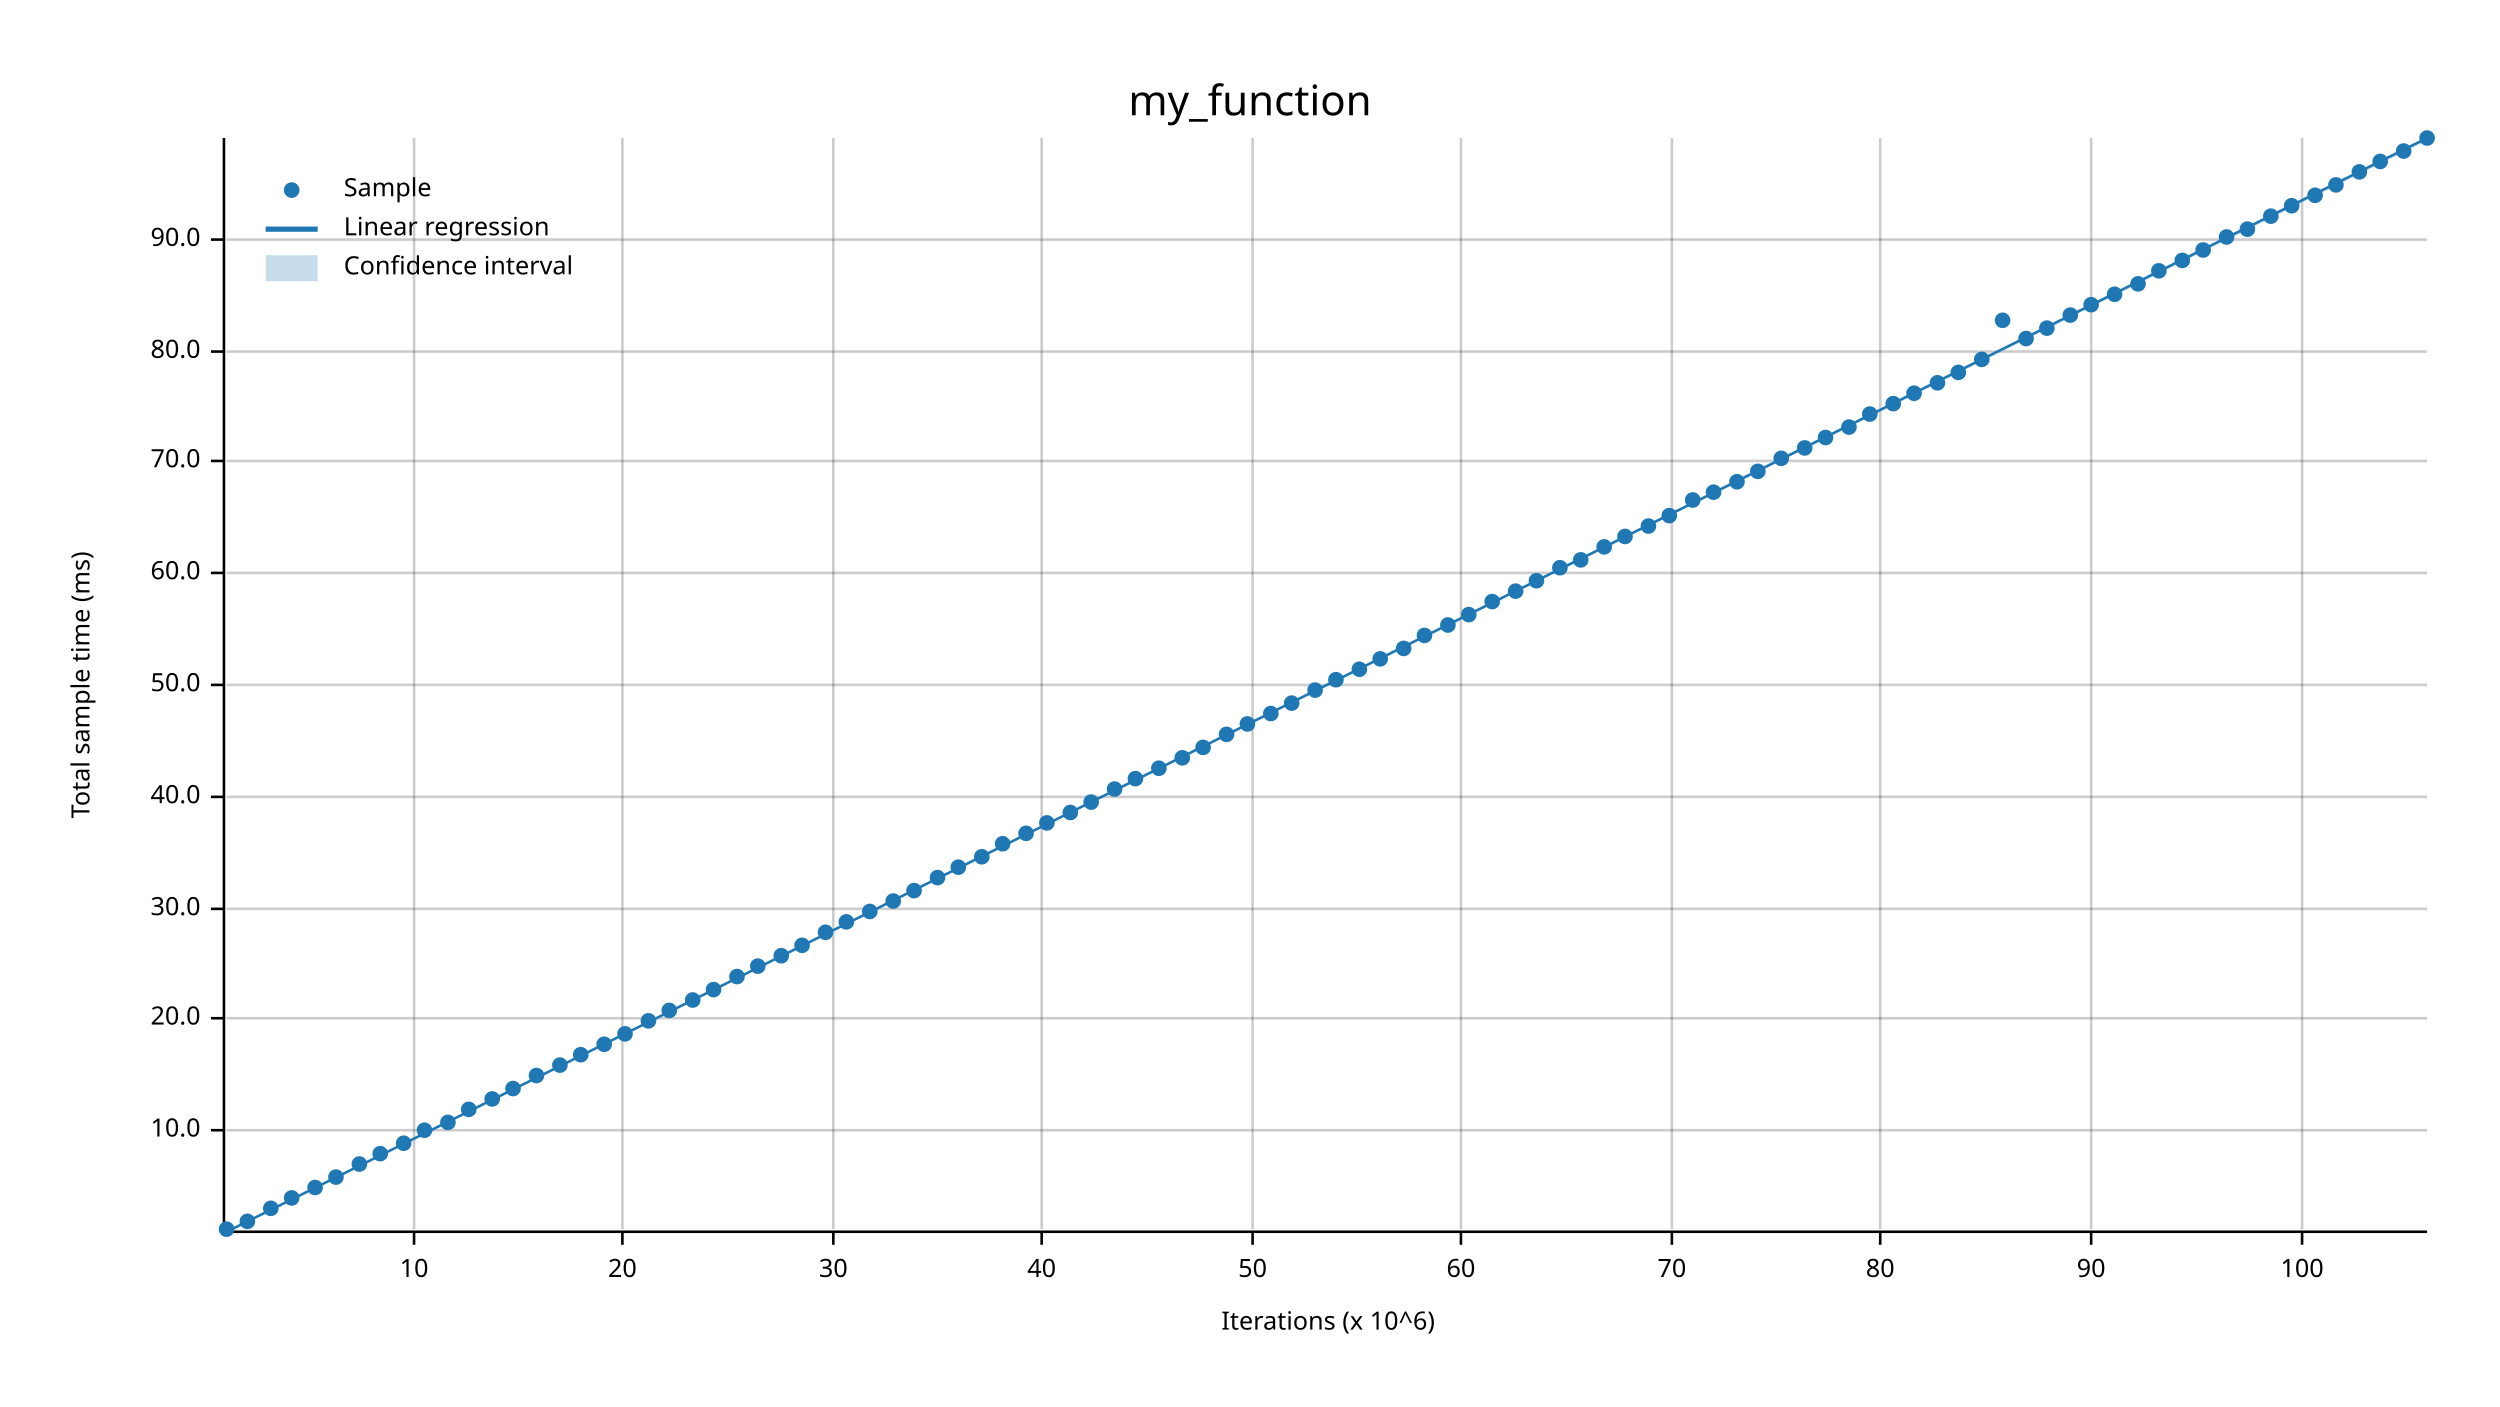
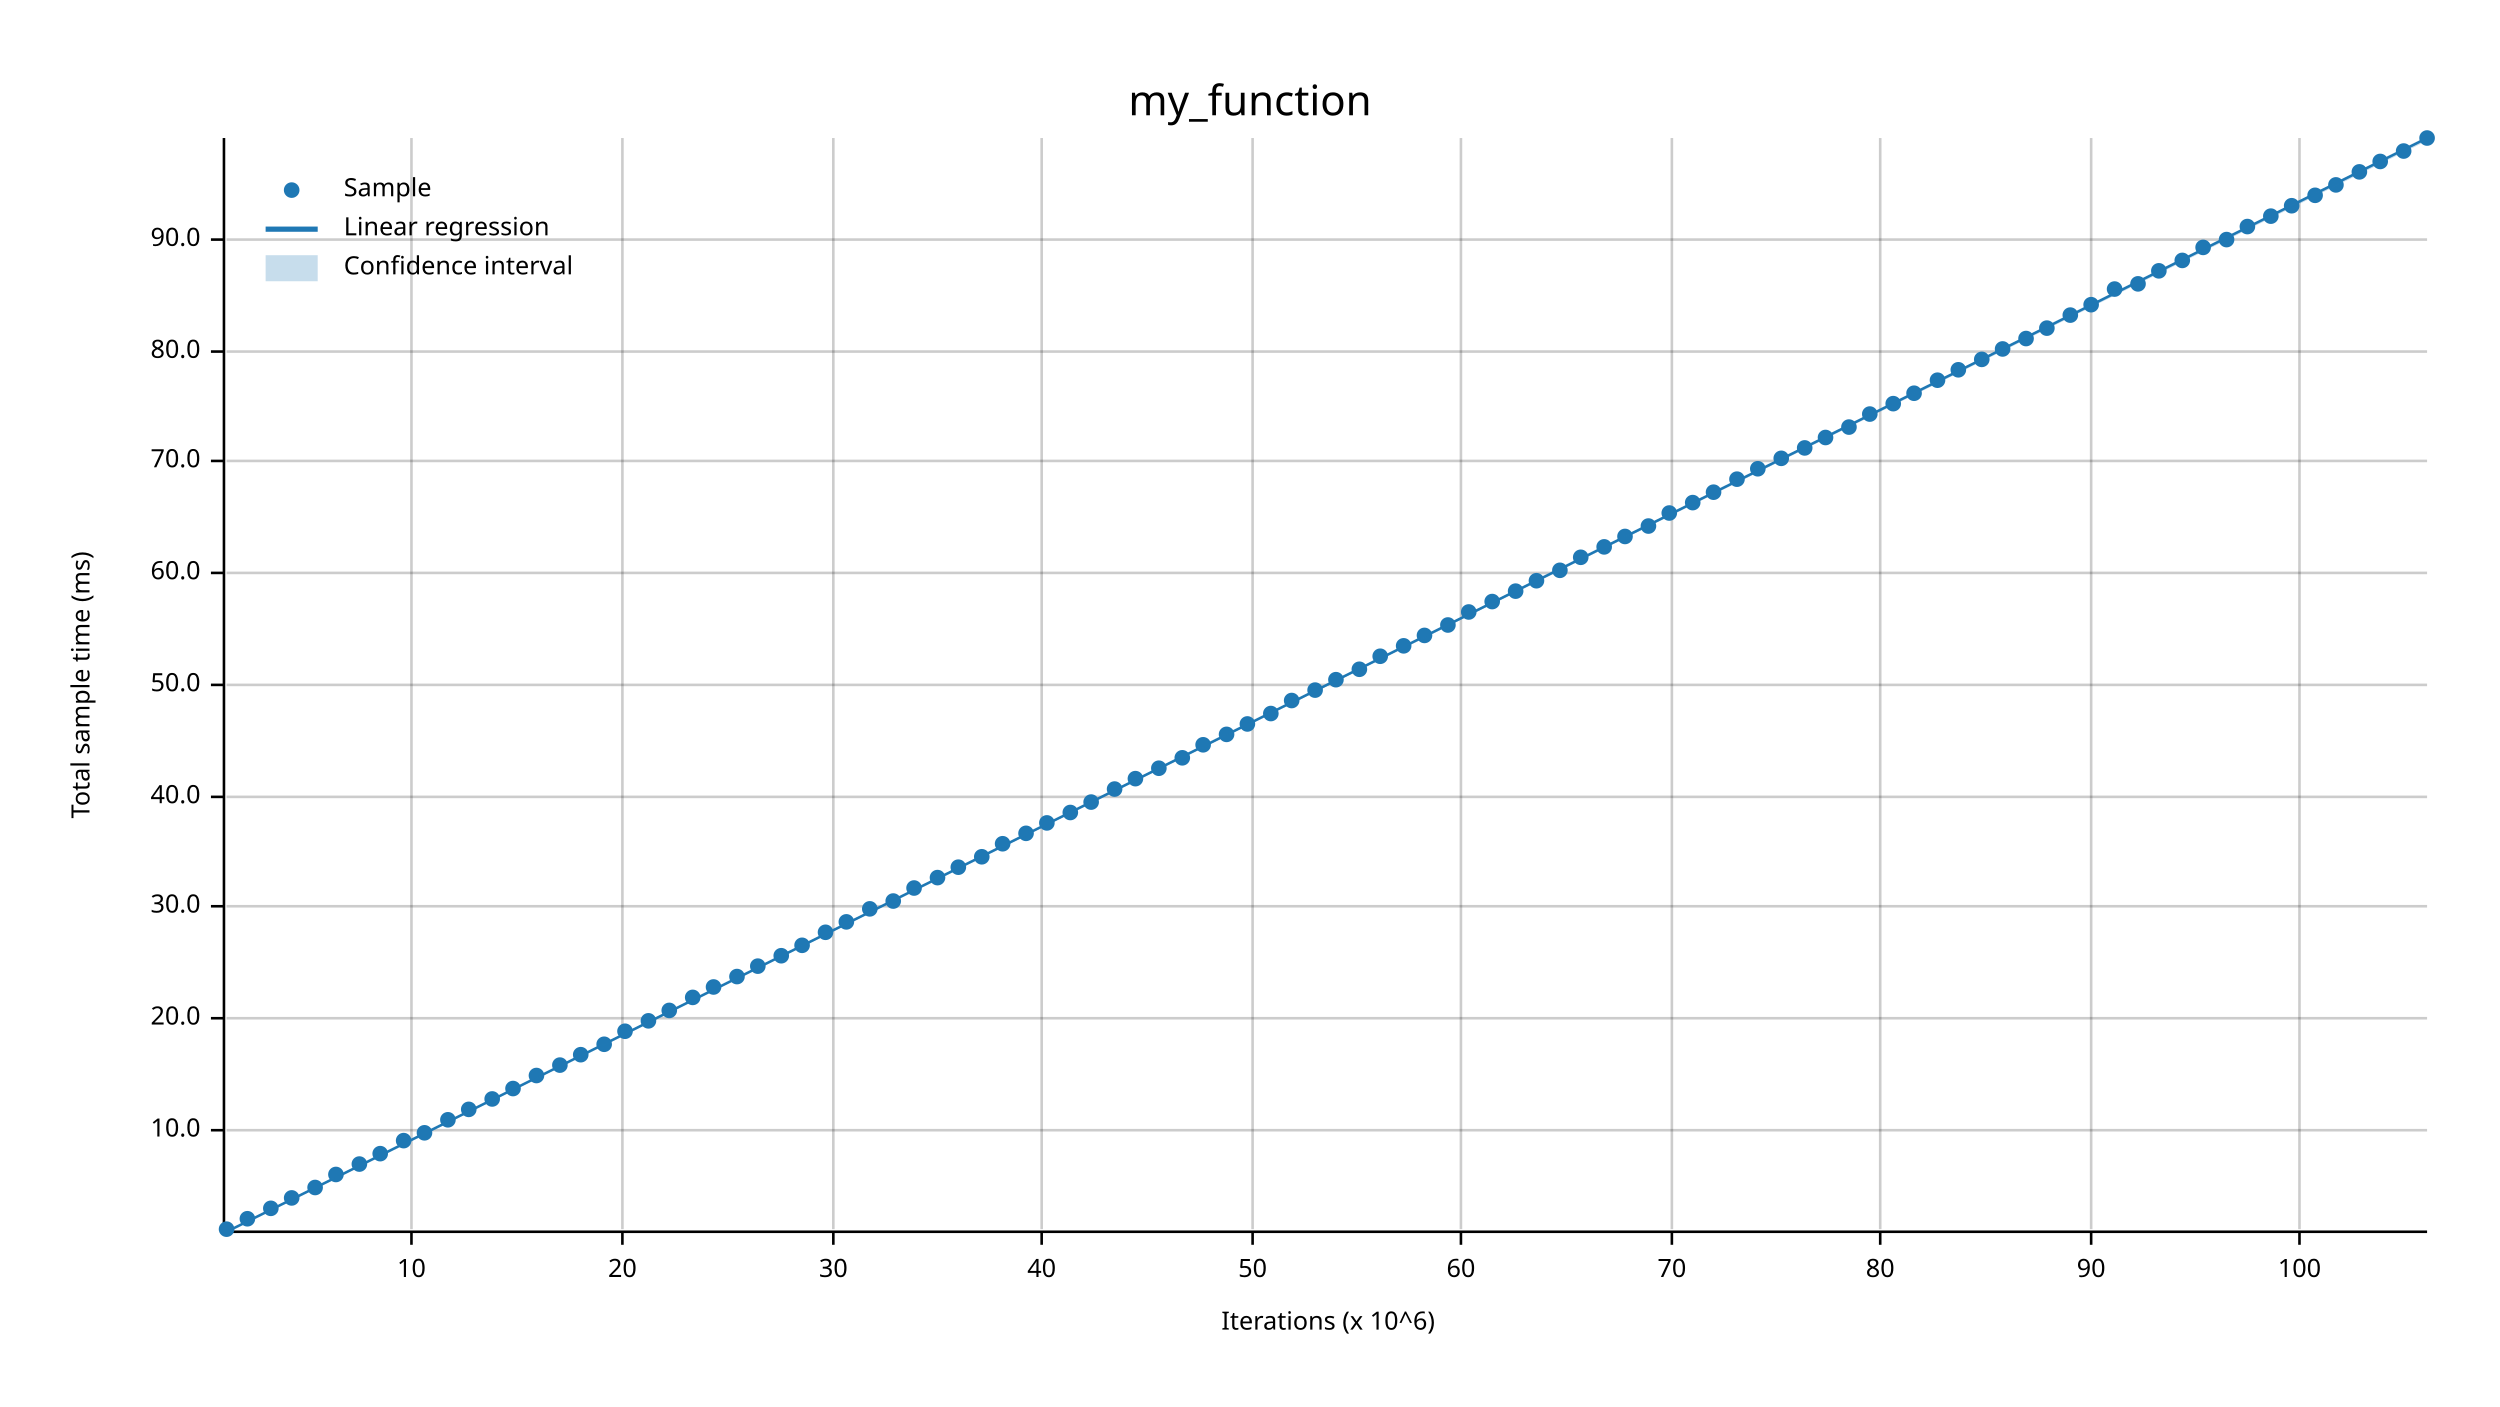
<svg xmlns="http://www.w3.org/2000/svg" width="960" height="540" viewBox="0 0 960 540">
  <text x="480" y="32" dy="0.76em" text-anchor="middle" font-family="sans-serif" font-size="16.129" opacity="1" fill="#000000">
my_function
</text>
  <text x="27" y="263" dy="0.76em" text-anchor="middle" font-family="sans-serif" font-size="9.677" opacity="1" fill="#000000" transform="rotate(270, 27, 263)">
Total sample time (ms)
</text>
  <text x="510" y="513" dy="-0.5ex" text-anchor="middle" font-family="sans-serif" font-size="9.677" opacity="1" fill="#000000">
Iterations (x 10^6)
</text>
-   <line opacity="0.2" stroke="#000000" stroke-width="1" x1="159" y1="472" x2="159" y2="53" />
+   <line opacity="0.2" stroke="#000000" stroke-width="1" x1="158" y1="472" x2="158" y2="53" />
  <line opacity="0.2" stroke="#000000" stroke-width="1" x1="239" y1="472" x2="239" y2="53" />
  <line opacity="0.2" stroke="#000000" stroke-width="1" x1="320" y1="472" x2="320" y2="53" />
  <line opacity="0.2" stroke="#000000" stroke-width="1" x1="400" y1="472" x2="400" y2="53" />
  <line opacity="0.2" stroke="#000000" stroke-width="1" x1="481" y1="472" x2="481" y2="53" />
  <line opacity="0.2" stroke="#000000" stroke-width="1" x1="561" y1="472" x2="561" y2="53" />
  <line opacity="0.2" stroke="#000000" stroke-width="1" x1="642" y1="472" x2="642" y2="53" />
  <line opacity="0.2" stroke="#000000" stroke-width="1" x1="722" y1="472" x2="722" y2="53" />
  <line opacity="0.2" stroke="#000000" stroke-width="1" x1="803" y1="472" x2="803" y2="53" />
-   <line opacity="0.2" stroke="#000000" stroke-width="1" x1="884" y1="472" x2="884" y2="53" />
+   <line opacity="0.2" stroke="#000000" stroke-width="1" x1="883" y1="472" x2="883" y2="53" />
  <line opacity="0.2" stroke="#000000" stroke-width="1" x1="87" y1="434" x2="932" y2="434" />
  <line opacity="0.2" stroke="#000000" stroke-width="1" x1="87" y1="391" x2="932" y2="391" />
-   <line opacity="0.2" stroke="#000000" stroke-width="1" x1="87" y1="349" x2="932" y2="349" />
+   <line opacity="0.2" stroke="#000000" stroke-width="1" x1="87" y1="348" x2="932" y2="348" />
  <line opacity="0.2" stroke="#000000" stroke-width="1" x1="87" y1="306" x2="932" y2="306" />
  <line opacity="0.2" stroke="#000000" stroke-width="1" x1="87" y1="263" x2="932" y2="263" />
  <line opacity="0.2" stroke="#000000" stroke-width="1" x1="87" y1="220" x2="932" y2="220" />
  <line opacity="0.2" stroke="#000000" stroke-width="1" x1="87" y1="177" x2="932" y2="177" />
  <line opacity="0.2" stroke="#000000" stroke-width="1" x1="87" y1="135" x2="932" y2="135" />
  <line opacity="0.2" stroke="#000000" stroke-width="1" x1="87" y1="92" x2="932" y2="92" />
  <polyline fill="none" opacity="1" stroke="#000000" stroke-width="1" points="86,53 86,472 " />
  <text x="77" y="434" dy="0.5ex" text-anchor="end" font-family="sans-serif" font-size="9.677" opacity="1" fill="#000000">
10.0
</text>
  <polyline fill="none" opacity="1" stroke="#000000" stroke-width="1" points="81,434 86,434 " />
  <text x="77" y="391" dy="0.5ex" text-anchor="end" font-family="sans-serif" font-size="9.677" opacity="1" fill="#000000">
20.0
</text>
  <polyline fill="none" opacity="1" stroke="#000000" stroke-width="1" points="81,391 86,391 " />
-   <text x="77" y="349" dy="0.5ex" text-anchor="end" font-family="sans-serif" font-size="9.677" opacity="1" fill="#000000">
+   <text x="77" y="348" dy="0.5ex" text-anchor="end" font-family="sans-serif" font-size="9.677" opacity="1" fill="#000000">
30.0
</text>
-   <polyline fill="none" opacity="1" stroke="#000000" stroke-width="1" points="81,349 86,349 " />
+   <polyline fill="none" opacity="1" stroke="#000000" stroke-width="1" points="81,348 86,348 " />
  <text x="77" y="306" dy="0.5ex" text-anchor="end" font-family="sans-serif" font-size="9.677" opacity="1" fill="#000000">
40.0
</text>
  <polyline fill="none" opacity="1" stroke="#000000" stroke-width="1" points="81,306 86,306 " />
  <text x="77" y="263" dy="0.5ex" text-anchor="end" font-family="sans-serif" font-size="9.677" opacity="1" fill="#000000">
50.0
</text>
  <polyline fill="none" opacity="1" stroke="#000000" stroke-width="1" points="81,263 86,263 " />
  <text x="77" y="220" dy="0.5ex" text-anchor="end" font-family="sans-serif" font-size="9.677" opacity="1" fill="#000000">
60.0
</text>
  <polyline fill="none" opacity="1" stroke="#000000" stroke-width="1" points="81,220 86,220 " />
  <text x="77" y="177" dy="0.5ex" text-anchor="end" font-family="sans-serif" font-size="9.677" opacity="1" fill="#000000">
70.0
</text>
  <polyline fill="none" opacity="1" stroke="#000000" stroke-width="1" points="81,177 86,177 " />
  <text x="77" y="135" dy="0.5ex" text-anchor="end" font-family="sans-serif" font-size="9.677" opacity="1" fill="#000000">
80.0
</text>
  <polyline fill="none" opacity="1" stroke="#000000" stroke-width="1" points="81,135 86,135 " />
  <text x="77" y="92" dy="0.5ex" text-anchor="end" font-family="sans-serif" font-size="9.677" opacity="1" fill="#000000">
90.0
</text>
  <polyline fill="none" opacity="1" stroke="#000000" stroke-width="1" points="81,92 86,92 " />
  <polyline fill="none" opacity="1" stroke="#000000" stroke-width="1" points="87,473 932,473 " />
-   <text x="159" y="483" dy="0.76em" text-anchor="middle" font-family="sans-serif" font-size="9.677" opacity="1" fill="#000000">
+   <text x="158" y="483" dy="0.76em" text-anchor="middle" font-family="sans-serif" font-size="9.677" opacity="1" fill="#000000">
10
</text>
-   <polyline fill="none" opacity="1" stroke="#000000" stroke-width="1" points="159,473 159,478 " />
+   <polyline fill="none" opacity="1" stroke="#000000" stroke-width="1" points="158,473 158,478 " />
  <text x="239" y="483" dy="0.76em" text-anchor="middle" font-family="sans-serif" font-size="9.677" opacity="1" fill="#000000">
20
</text>
  <polyline fill="none" opacity="1" stroke="#000000" stroke-width="1" points="239,473 239,478 " />
  <text x="320" y="483" dy="0.76em" text-anchor="middle" font-family="sans-serif" font-size="9.677" opacity="1" fill="#000000">
30
</text>
  <polyline fill="none" opacity="1" stroke="#000000" stroke-width="1" points="320,473 320,478 " />
  <text x="400" y="483" dy="0.76em" text-anchor="middle" font-family="sans-serif" font-size="9.677" opacity="1" fill="#000000">
40
</text>
  <polyline fill="none" opacity="1" stroke="#000000" stroke-width="1" points="400,473 400,478 " />
  <text x="481" y="483" dy="0.76em" text-anchor="middle" font-family="sans-serif" font-size="9.677" opacity="1" fill="#000000">
50
</text>
  <polyline fill="none" opacity="1" stroke="#000000" stroke-width="1" points="481,473 481,478 " />
  <text x="561" y="483" dy="0.76em" text-anchor="middle" font-family="sans-serif" font-size="9.677" opacity="1" fill="#000000">
60
</text>
  <polyline fill="none" opacity="1" stroke="#000000" stroke-width="1" points="561,473 561,478 " />
  <text x="642" y="483" dy="0.76em" text-anchor="middle" font-family="sans-serif" font-size="9.677" opacity="1" fill="#000000">
70
</text>
  <polyline fill="none" opacity="1" stroke="#000000" stroke-width="1" points="642,473 642,478 " />
  <text x="722" y="483" dy="0.76em" text-anchor="middle" font-family="sans-serif" font-size="9.677" opacity="1" fill="#000000">
80
</text>
  <polyline fill="none" opacity="1" stroke="#000000" stroke-width="1" points="722,473 722,478 " />
  <text x="803" y="483" dy="0.76em" text-anchor="middle" font-family="sans-serif" font-size="9.677" opacity="1" fill="#000000">
90
</text>
  <polyline fill="none" opacity="1" stroke="#000000" stroke-width="1" points="803,473 803,478 " />
-   <text x="884" y="483" dy="0.76em" text-anchor="middle" font-family="sans-serif" font-size="9.677" opacity="1" fill="#000000">
+   <text x="883" y="483" dy="0.76em" text-anchor="middle" font-family="sans-serif" font-size="9.677" opacity="1" fill="#000000">
100
</text>
-   <polyline fill="none" opacity="1" stroke="#000000" stroke-width="1" points="884,473 884,478 " />
+   <polyline fill="none" opacity="1" stroke="#000000" stroke-width="1" points="883,473 883,478 " />
  <circle cx="87" cy="472" r="3" opacity="1" fill="#1F78B4" stroke="none" stroke-width="1" />
-   <circle cx="95" cy="469" r="3" opacity="1" fill="#1F78B4" stroke="none" stroke-width="1" />
+   <circle cx="95" cy="468" r="3" opacity="1" fill="#1F78B4" stroke="none" stroke-width="1" />
  <circle cx="104" cy="464" r="3" opacity="1" fill="#1F78B4" stroke="none" stroke-width="1" />
  <circle cx="112" cy="460" r="3" opacity="1" fill="#1F78B4" stroke="none" stroke-width="1" />
  <circle cx="121" cy="456" r="3" opacity="1" fill="#1F78B4" stroke="none" stroke-width="1" />
-   <circle cx="129" cy="452" r="3" opacity="1" fill="#1F78B4" stroke="none" stroke-width="1" />
+   <circle cx="129" cy="451" r="3" opacity="1" fill="#1F78B4" stroke="none" stroke-width="1" />
  <circle cx="138" cy="447" r="3" opacity="1" fill="#1F78B4" stroke="none" stroke-width="1" />
  <circle cx="146" cy="443" r="3" opacity="1" fill="#1F78B4" stroke="none" stroke-width="1" />
-   <circle cx="155" cy="439" r="3" opacity="1" fill="#1F78B4" stroke="none" stroke-width="1" />
-   <circle cx="163" cy="434" r="3" opacity="1" fill="#1F78B4" stroke="none" stroke-width="1" />
-   <circle cx="172" cy="431" r="3" opacity="1" fill="#1F78B4" stroke="none" stroke-width="1" />
+   <circle cx="155" cy="438" r="3" opacity="1" fill="#1F78B4" stroke="none" stroke-width="1" />
+   <circle cx="163" cy="435" r="3" opacity="1" fill="#1F78B4" stroke="none" stroke-width="1" />
+   <circle cx="172" cy="430" r="3" opacity="1" fill="#1F78B4" stroke="none" stroke-width="1" />
  <circle cx="180" cy="426" r="3" opacity="1" fill="#1F78B4" stroke="none" stroke-width="1" />
  <circle cx="189" cy="422" r="3" opacity="1" fill="#1F78B4" stroke="none" stroke-width="1" />
  <circle cx="197" cy="418" r="3" opacity="1" fill="#1F78B4" stroke="none" stroke-width="1" />
  <circle cx="206" cy="413" r="3" opacity="1" fill="#1F78B4" stroke="none" stroke-width="1" />
  <circle cx="215" cy="409" r="3" opacity="1" fill="#1F78B4" stroke="none" stroke-width="1" />
  <circle cx="223" cy="405" r="3" opacity="1" fill="#1F78B4" stroke="none" stroke-width="1" />
  <circle cx="232" cy="401" r="3" opacity="1" fill="#1F78B4" stroke="none" stroke-width="1" />
-   <circle cx="240" cy="397" r="3" opacity="1" fill="#1F78B4" stroke="none" stroke-width="1" />
+   <circle cx="240" cy="396" r="3" opacity="1" fill="#1F78B4" stroke="none" stroke-width="1" />
  <circle cx="249" cy="392" r="3" opacity="1" fill="#1F78B4" stroke="none" stroke-width="1" />
  <circle cx="257" cy="388" r="3" opacity="1" fill="#1F78B4" stroke="none" stroke-width="1" />
-   <circle cx="266" cy="384" r="3" opacity="1" fill="#1F78B4" stroke="none" stroke-width="1" />
-   <circle cx="274" cy="380" r="3" opacity="1" fill="#1F78B4" stroke="none" stroke-width="1" />
+   <circle cx="266" cy="383" r="3" opacity="1" fill="#1F78B4" stroke="none" stroke-width="1" />
+   <circle cx="274" cy="379" r="3" opacity="1" fill="#1F78B4" stroke="none" stroke-width="1" />
  <circle cx="283" cy="375" r="3" opacity="1" fill="#1F78B4" stroke="none" stroke-width="1" />
  <circle cx="291" cy="371" r="3" opacity="1" fill="#1F78B4" stroke="none" stroke-width="1" />
  <circle cx="300" cy="367" r="3" opacity="1" fill="#1F78B4" stroke="none" stroke-width="1" />
  <circle cx="308" cy="363" r="3" opacity="1" fill="#1F78B4" stroke="none" stroke-width="1" />
  <circle cx="317" cy="358" r="3" opacity="1" fill="#1F78B4" stroke="none" stroke-width="1" />
  <circle cx="325" cy="354" r="3" opacity="1" fill="#1F78B4" stroke="none" stroke-width="1" />
-   <circle cx="334" cy="350" r="3" opacity="1" fill="#1F78B4" stroke="none" stroke-width="1" />
+   <circle cx="334" cy="349" r="3" opacity="1" fill="#1F78B4" stroke="none" stroke-width="1" />
  <circle cx="343" cy="346" r="3" opacity="1" fill="#1F78B4" stroke="none" stroke-width="1" />
-   <circle cx="351" cy="342" r="3" opacity="1" fill="#1F78B4" stroke="none" stroke-width="1" />
+   <circle cx="351" cy="341" r="3" opacity="1" fill="#1F78B4" stroke="none" stroke-width="1" />
  <circle cx="360" cy="337" r="3" opacity="1" fill="#1F78B4" stroke="none" stroke-width="1" />
  <circle cx="368" cy="333" r="3" opacity="1" fill="#1F78B4" stroke="none" stroke-width="1" />
  <circle cx="377" cy="329" r="3" opacity="1" fill="#1F78B4" stroke="none" stroke-width="1" />
  <circle cx="385" cy="324" r="3" opacity="1" fill="#1F78B4" stroke="none" stroke-width="1" />
  <circle cx="394" cy="320" r="3" opacity="1" fill="#1F78B4" stroke="none" stroke-width="1" />
  <circle cx="402" cy="316" r="3" opacity="1" fill="#1F78B4" stroke="none" stroke-width="1" />
  <circle cx="411" cy="312" r="3" opacity="1" fill="#1F78B4" stroke="none" stroke-width="1" />
  <circle cx="419" cy="308" r="3" opacity="1" fill="#1F78B4" stroke="none" stroke-width="1" />
  <circle cx="428" cy="303" r="3" opacity="1" fill="#1F78B4" stroke="none" stroke-width="1" />
  <circle cx="436" cy="299" r="3" opacity="1" fill="#1F78B4" stroke="none" stroke-width="1" />
  <circle cx="445" cy="295" r="3" opacity="1" fill="#1F78B4" stroke="none" stroke-width="1" />
  <circle cx="454" cy="291" r="3" opacity="1" fill="#1F78B4" stroke="none" stroke-width="1" />
-   <circle cx="462" cy="287" r="3" opacity="1" fill="#1F78B4" stroke="none" stroke-width="1" />
+   <circle cx="462" cy="286" r="3" opacity="1" fill="#1F78B4" stroke="none" stroke-width="1" />
  <circle cx="471" cy="282" r="3" opacity="1" fill="#1F78B4" stroke="none" stroke-width="1" />
  <circle cx="479" cy="278" r="3" opacity="1" fill="#1F78B4" stroke="none" stroke-width="1" />
  <circle cx="488" cy="274" r="3" opacity="1" fill="#1F78B4" stroke="none" stroke-width="1" />
-   <circle cx="496" cy="270" r="3" opacity="1" fill="#1F78B4" stroke="none" stroke-width="1" />
+   <circle cx="496" cy="269" r="3" opacity="1" fill="#1F78B4" stroke="none" stroke-width="1" />
  <circle cx="505" cy="265" r="3" opacity="1" fill="#1F78B4" stroke="none" stroke-width="1" />
  <circle cx="513" cy="261" r="3" opacity="1" fill="#1F78B4" stroke="none" stroke-width="1" />
  <circle cx="522" cy="257" r="3" opacity="1" fill="#1F78B4" stroke="none" stroke-width="1" />
-   <circle cx="530" cy="253" r="3" opacity="1" fill="#1F78B4" stroke="none" stroke-width="1" />
-   <circle cx="539" cy="249" r="3" opacity="1" fill="#1F78B4" stroke="none" stroke-width="1" />
+   <circle cx="530" cy="252" r="3" opacity="1" fill="#1F78B4" stroke="none" stroke-width="1" />
+   <circle cx="539" cy="248" r="3" opacity="1" fill="#1F78B4" stroke="none" stroke-width="1" />
  <circle cx="547" cy="244" r="3" opacity="1" fill="#1F78B4" stroke="none" stroke-width="1" />
  <circle cx="556" cy="240" r="3" opacity="1" fill="#1F78B4" stroke="none" stroke-width="1" />
-   <circle cx="564" cy="236" r="3" opacity="1" fill="#1F78B4" stroke="none" stroke-width="1" />
+   <circle cx="564" cy="235" r="3" opacity="1" fill="#1F78B4" stroke="none" stroke-width="1" />
  <circle cx="573" cy="231" r="3" opacity="1" fill="#1F78B4" stroke="none" stroke-width="1" />
  <circle cx="582" cy="227" r="3" opacity="1" fill="#1F78B4" stroke="none" stroke-width="1" />
  <circle cx="590" cy="223" r="3" opacity="1" fill="#1F78B4" stroke="none" stroke-width="1" />
-   <circle cx="599" cy="218" r="3" opacity="1" fill="#1F78B4" stroke="none" stroke-width="1" />
-   <circle cx="607" cy="215" r="3" opacity="1" fill="#1F78B4" stroke="none" stroke-width="1" />
+   <circle cx="599" cy="219" r="3" opacity="1" fill="#1F78B4" stroke="none" stroke-width="1" />
+   <circle cx="607" cy="214" r="3" opacity="1" fill="#1F78B4" stroke="none" stroke-width="1" />
  <circle cx="616" cy="210" r="3" opacity="1" fill="#1F78B4" stroke="none" stroke-width="1" />
  <circle cx="624" cy="206" r="3" opacity="1" fill="#1F78B4" stroke="none" stroke-width="1" />
  <circle cx="633" cy="202" r="3" opacity="1" fill="#1F78B4" stroke="none" stroke-width="1" />
-   <circle cx="641" cy="198" r="3" opacity="1" fill="#1F78B4" stroke="none" stroke-width="1" />
-   <circle cx="650" cy="192" r="3" opacity="1" fill="#1F78B4" stroke="none" stroke-width="1" />
+   <circle cx="641" cy="197" r="3" opacity="1" fill="#1F78B4" stroke="none" stroke-width="1" />
+   <circle cx="650" cy="193" r="3" opacity="1" fill="#1F78B4" stroke="none" stroke-width="1" />
  <circle cx="658" cy="189" r="3" opacity="1" fill="#1F78B4" stroke="none" stroke-width="1" />
-   <circle cx="667" cy="185" r="3" opacity="1" fill="#1F78B4" stroke="none" stroke-width="1" />
-   <circle cx="675" cy="181" r="3" opacity="1" fill="#1F78B4" stroke="none" stroke-width="1" />
+   <circle cx="667" cy="184" r="3" opacity="1" fill="#1F78B4" stroke="none" stroke-width="1" />
+   <circle cx="675" cy="180" r="3" opacity="1" fill="#1F78B4" stroke="none" stroke-width="1" />
  <circle cx="684" cy="176" r="3" opacity="1" fill="#1F78B4" stroke="none" stroke-width="1" />
  <circle cx="693" cy="172" r="3" opacity="1" fill="#1F78B4" stroke="none" stroke-width="1" />
  <circle cx="701" cy="168" r="3" opacity="1" fill="#1F78B4" stroke="none" stroke-width="1" />
  <circle cx="710" cy="164" r="3" opacity="1" fill="#1F78B4" stroke="none" stroke-width="1" />
  <circle cx="718" cy="159" r="3" opacity="1" fill="#1F78B4" stroke="none" stroke-width="1" />
  <circle cx="727" cy="155" r="3" opacity="1" fill="#1F78B4" stroke="none" stroke-width="1" />
  <circle cx="735" cy="151" r="3" opacity="1" fill="#1F78B4" stroke="none" stroke-width="1" />
-   <circle cx="744" cy="147" r="3" opacity="1" fill="#1F78B4" stroke="none" stroke-width="1" />
-   <circle cx="752" cy="143" r="3" opacity="1" fill="#1F78B4" stroke="none" stroke-width="1" />
+   <circle cx="744" cy="146" r="3" opacity="1" fill="#1F78B4" stroke="none" stroke-width="1" />
+   <circle cx="752" cy="142" r="3" opacity="1" fill="#1F78B4" stroke="none" stroke-width="1" />
  <circle cx="761" cy="138" r="3" opacity="1" fill="#1F78B4" stroke="none" stroke-width="1" />
-   <circle cx="769" cy="123" r="3" opacity="1" fill="#1F78B4" stroke="none" stroke-width="1" />
+   <circle cx="769" cy="134" r="3" opacity="1" fill="#1F78B4" stroke="none" stroke-width="1" />
  <circle cx="778" cy="130" r="3" opacity="1" fill="#1F78B4" stroke="none" stroke-width="1" />
  <circle cx="786" cy="126" r="3" opacity="1" fill="#1F78B4" stroke="none" stroke-width="1" />
  <circle cx="795" cy="121" r="3" opacity="1" fill="#1F78B4" stroke="none" stroke-width="1" />
  <circle cx="803" cy="117" r="3" opacity="1" fill="#1F78B4" stroke="none" stroke-width="1" />
-   <circle cx="812" cy="113" r="3" opacity="1" fill="#1F78B4" stroke="none" stroke-width="1" />
+   <circle cx="812" cy="111" r="3" opacity="1" fill="#1F78B4" stroke="none" stroke-width="1" />
  <circle cx="821" cy="109" r="3" opacity="1" fill="#1F78B4" stroke="none" stroke-width="1" />
  <circle cx="829" cy="104" r="3" opacity="1" fill="#1F78B4" stroke="none" stroke-width="1" />
  <circle cx="838" cy="100" r="3" opacity="1" fill="#1F78B4" stroke="none" stroke-width="1" />
-   <circle cx="846" cy="96" r="3" opacity="1" fill="#1F78B4" stroke="none" stroke-width="1" />
-   <circle cx="855" cy="91" r="3" opacity="1" fill="#1F78B4" stroke="none" stroke-width="1" />
-   <circle cx="863" cy="88" r="3" opacity="1" fill="#1F78B4" stroke="none" stroke-width="1" />
+   <circle cx="846" cy="95" r="3" opacity="1" fill="#1F78B4" stroke="none" stroke-width="1" />
+   <circle cx="855" cy="92" r="3" opacity="1" fill="#1F78B4" stroke="none" stroke-width="1" />
+   <circle cx="863" cy="87" r="3" opacity="1" fill="#1F78B4" stroke="none" stroke-width="1" />
  <circle cx="872" cy="83" r="3" opacity="1" fill="#1F78B4" stroke="none" stroke-width="1" />
  <circle cx="880" cy="79" r="3" opacity="1" fill="#1F78B4" stroke="none" stroke-width="1" />
  <circle cx="889" cy="75" r="3" opacity="1" fill="#1F78B4" stroke="none" stroke-width="1" />
  <circle cx="897" cy="71" r="3" opacity="1" fill="#1F78B4" stroke="none" stroke-width="1" />
  <circle cx="906" cy="66" r="3" opacity="1" fill="#1F78B4" stroke="none" stroke-width="1" />
  <circle cx="914" cy="62" r="3" opacity="1" fill="#1F78B4" stroke="none" stroke-width="1" />
  <circle cx="923" cy="58" r="3" opacity="1" fill="#1F78B4" stroke="none" stroke-width="1" />
  <circle cx="932" cy="53" r="3" opacity="1" fill="#1F78B4" stroke="none" stroke-width="1" />
  <polyline fill="none" opacity="1" stroke="#1F78B4" stroke-width="1" points="87,473 932,53 " />
  <polygon opacity="0.25" fill="#1F78B4" points="87,473 932,54 932,53 " />
  <text x="132" y="68" dy="0.76em" text-anchor="start" font-family="sans-serif" font-size="9.677" opacity="1" fill="#000000">
Sample
</text>
  <text x="132" y="83" dy="0.76em" text-anchor="start" font-family="sans-serif" font-size="9.677" opacity="1" fill="#000000">
Linear regression
</text>
  <text x="132" y="98" dy="0.76em" text-anchor="start" font-family="sans-serif" font-size="9.677" opacity="1" fill="#000000">
Confidence interval
</text>
  <circle cx="112" cy="73" r="3" opacity="1" fill="#1F78B4" stroke="none" stroke-width="1" />
  <polyline fill="none" opacity="1" stroke="#1F78B4" stroke-width="2" points="102,88 122,88 " />
  <rect x="102" y="98" width="20" height="10" opacity="0.25" fill="#1F78B4" stroke="none" />
</svg>
